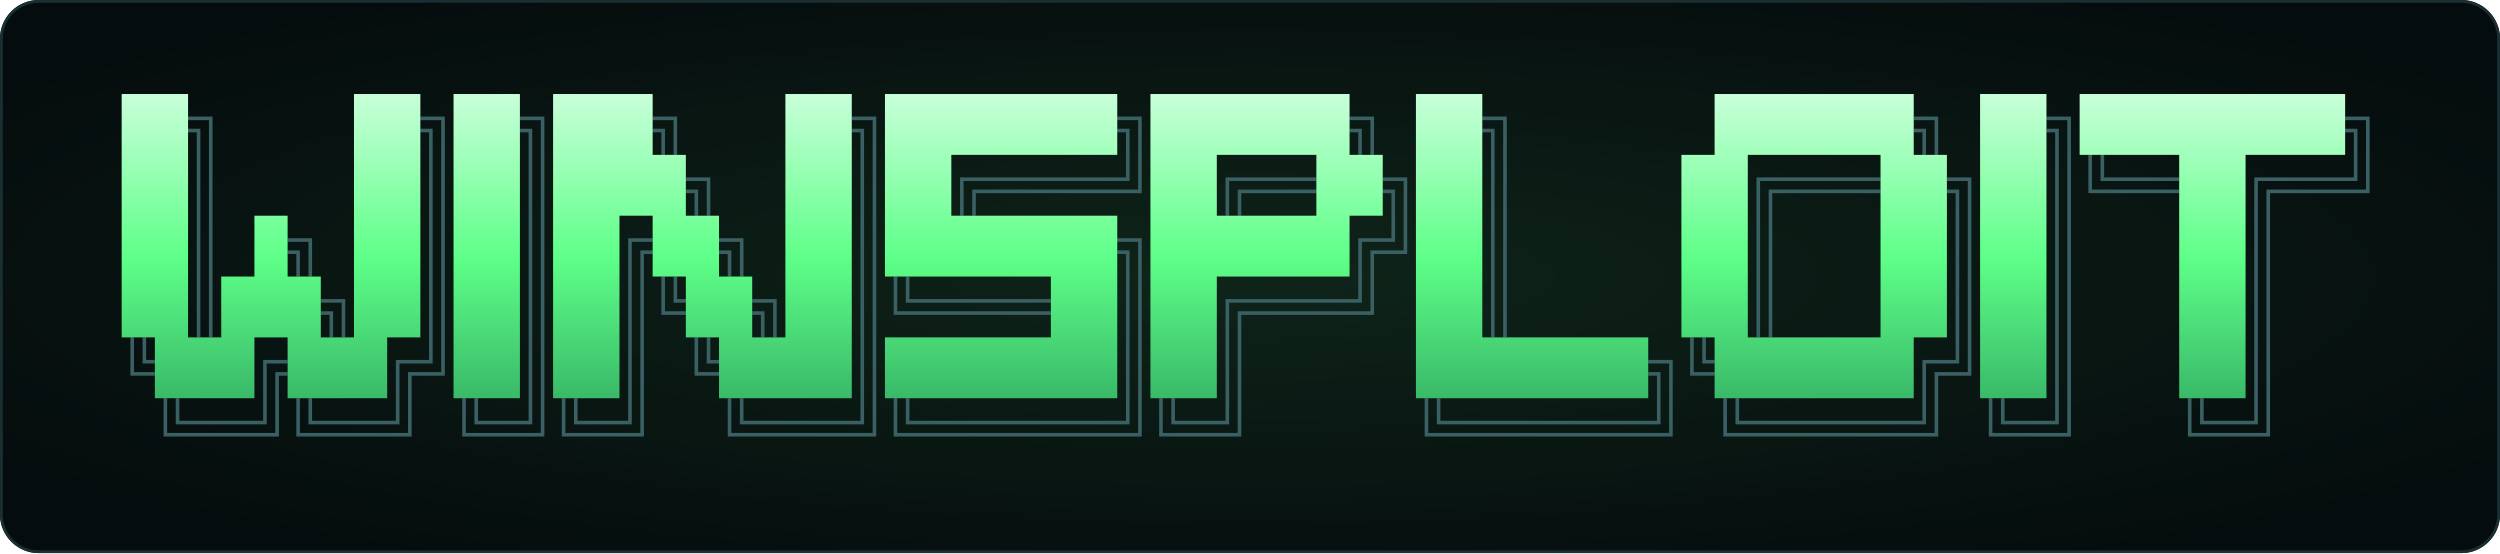
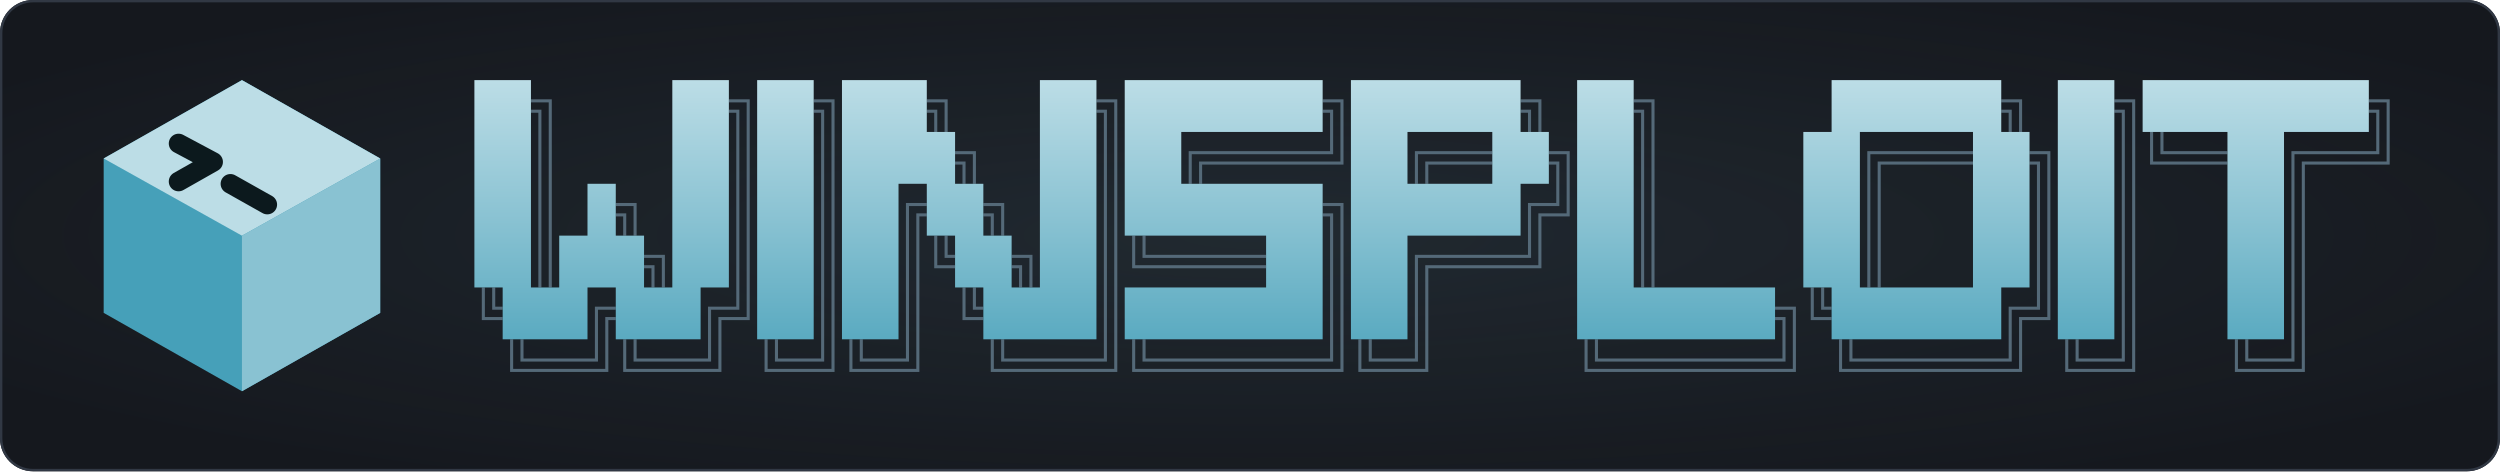
- <svg xmlns="http://www.w3.org/2000/svg" width="904" height="200" viewBox="0 0 904 200" role="img" aria-label="Winsploit">
+ <svg xmlns="http://www.w3.org/2000/svg" width="1061" height="200" viewBox="0 0 1061 200" role="img" aria-label="Winsploit">
  <defs>
    <linearGradient id="g" x1="0" y1="34" x2="0" y2="166" gradientUnits="userSpaceOnUse">
-       <stop offset="0" stop-color="#c8ffd9" />
-       <stop offset="0.45" stop-color="#5eff88" />
-       <stop offset="1" stop-color="#2a9b5c" />
+       <stop offset="0" stop-color="#BCDDE6" />
+       <stop offset="0.45" stop-color="#89C2D2" />
+       <stop offset="1" stop-color="#46A0B9" />
    </linearGradient>
    <radialGradient id="glow" cx="0.5" cy="0.5" r="0.6">
-       <stop offset="0" stop-color="#5eff88" stop-opacity="0.10" />
-       <stop offset="1" stop-color="#5eff88" stop-opacity="0" />
+       <stop offset="0" stop-color="#89C2D2" stop-opacity="0.10" />
+       <stop offset="1" stop-color="#89C2D2" stop-opacity="0" />
    </radialGradient>
  </defs>
-   <rect width="904" height="200" rx="14" fill="#050c0d" />
-   <rect width="904" height="200" rx="14" fill="url(#glow)" />
-   <rect x="0.5" y="0.5" width="903" height="199" rx="13.5" fill="none" stroke="#1b2f33" />
-   <path d="M68 42.8L76.2 42.8L76.2 56M68 47.2L71.8 47.2L71.8 56M152 42.8L160.2 42.8L160.2 56M152 47.2L155.8 47.2L155.8 56M188 42.8L196.2 42.8L196.2 56M188 47.2L191.8 47.2L191.8 56M236 42.8L244.2 42.8L244.2 56M236 47.2L239.8 47.2L239.8 56M308 42.8L316.2 42.8L316.2 56M308 47.2L311.8 47.2L311.8 56M404 42.8L412.2 42.8L412.2 56M404 47.2L407.8 47.2L407.8 56M488 42.8L496.2 42.8L496.2 56M488 47.2L491.8 47.2L491.8 56M536 42.8L544.2 42.8L544.2 56M536 47.2L539.8 47.2L539.8 56M692 42.8L700.2 42.8L700.2 56M692 47.2L695.8 47.2L695.8 56M740 42.8L748.2 42.8L748.2 56M740 47.2L743.8 47.2L743.8 56M848 42.8L856.2 42.8L856.2 56M848 47.2L851.8 47.2L851.8 56M71.8 56L71.8 78M76.2 56L76.2 78M155.8 56L155.8 78M160.2 56L160.2 78M191.8 56L191.8 78M196.2 56L196.2 78M248 64.8L256.2 64.8L256.2 78M248 69.2L251.8 69.2L251.8 78M311.8 56L311.8 78M316.2 56L316.2 78M347.8 78L347.8 64.8L356 64.8M352.2 78L352.2 69.2L356 69.2M356 64.8L368 64.8M356 69.2L368 69.2M368 64.8L380 64.8M368 69.2L380 69.2M380 64.8L392 64.8M380 69.2L392 69.2M392 64.8L404 64.8M392 69.2L404 69.2M412.2 56L412.2 69.2L404 69.2M407.8 56L407.8 64.8L404 64.8M443.8 78L443.8 64.8L452 64.8M448.2 78L448.2 69.2L452 69.2M452 64.8L464 64.8M452 69.2L464 69.2M464 64.8L476 64.8M464 69.2L476 69.2M500 64.8L508.2 64.8L508.2 78M500 69.2L503.8 69.2L503.8 78M539.8 56L539.8 78M544.2 56L544.2 78M635.8 78L635.8 64.8L644 64.8M640.2 78L640.2 69.2L644 69.2M644 64.8L656 64.8M644 69.2L656 69.2M656 64.8L668 64.8M656 69.2L668 69.2M668 64.8L680 64.8M668 69.2L680 69.2M704 64.8L712.2 64.8L712.2 78M704 69.2L707.8 69.2L707.8 78M743.8 56L743.8 78M748.2 56L748.2 78M755.8 56L755.8 69.2L764 69.2M760.2 56L760.2 64.8L764 64.8M764 64.8L776 64.8M764 69.2L776 69.2M776 64.8L788 64.8M776 69.2L788 69.2M815.8 78L815.8 64.8L824 64.8M820.2 78L820.2 69.2L824 69.2M824 64.8L836 64.8M824 69.2L836 69.2M836 64.8L848 64.8M836 69.2L848 69.2M856.2 56L856.2 69.2L848 69.2M851.8 56L851.8 64.8L848 64.8M71.8 78L71.8 100M76.2 78L76.2 100M104 86.8L112.2 86.8L112.2 100M104 91.2L107.8 91.2L107.8 100M155.8 78L155.8 100M160.2 78L160.2 100M191.8 78L191.8 100M196.2 78L196.2 100M227.8 100L227.8 86.8L236 86.8M232.2 100L232.2 91.2L236 91.2M260 86.8L268.2 86.8L268.2 100M260 91.2L263.8 91.2L263.8 100M311.8 78L311.8 100M316.2 78L316.2 100M404 86.8L412.2 86.8L412.2 100M404 91.2L407.8 91.2L407.8 100M491.8 100L491.8 86.8L500 86.8M496.2 100L496.2 91.2L500 91.2M508.2 78L508.2 91.2L500 91.2M503.8 78L503.8 86.8L500 86.8M539.8 78L539.8 100M544.2 78L544.2 100M635.8 78L635.8 100M640.2 78L640.2 100M707.8 78L707.8 100M712.2 78L712.2 100M743.8 78L743.8 100M748.2 78L748.2 100M815.8 78L815.8 100M820.2 78L820.2 100M71.8 100L71.8 122M76.2 100L76.2 122M116 108.8L124.2 108.8L124.2 122M116 113.2L119.8 113.2L119.8 122M155.8 100L155.8 122M160.2 100L160.2 122M191.8 100L191.8 122M196.2 100L196.2 122M227.8 100L227.8 122M232.2 100L232.2 122M239.8 100L239.8 113.2L248 113.2M244.2 100L244.2 108.8L248 108.8M272 108.8L280.2 108.8L280.2 122M272 113.2L275.8 113.2L275.8 122M311.8 100L311.8 122M316.2 100L316.2 122M323.8 100L323.8 113.2L332 113.2M328.2 100L328.2 108.8L332 108.8M332 108.8L344 108.8M332 113.2L344 113.2M344 108.8L356 108.8M344 113.2L356 113.2M356 108.8L368 108.8M356 113.2L368 113.2M368 108.8L380 108.8M368 113.2L380 113.2M407.8 100L407.8 122M412.2 100L412.2 122M443.8 122L443.8 108.8L452 108.8M448.2 122L448.2 113.2L452 113.2M452 108.8L464 108.8M452 113.2L464 113.2M464 108.8L476 108.8M464 113.2L476 113.2M476 108.8L488 108.8M476 113.2L488 113.2M496.2 100L496.2 113.2L488 113.2M491.8 100L491.8 108.8L488 108.8M539.8 100L539.8 122M544.2 100L544.2 122M635.8 100L635.8 122M640.2 100L640.2 122M707.8 100L707.8 122M712.2 100L712.2 122M743.8 100L743.8 122M748.2 100L748.2 122M815.8 100L815.8 122M820.2 100L820.2 122M47.8 122L47.8 135.2L56 135.2M52.2 122L52.2 130.8L56 130.8M95.8 144L95.8 130.8L104 130.8M100.2 144L100.2 135.2L104 135.2M143.8 144L143.8 130.8L152 130.8M148.2 144L148.2 135.2L152 135.2M160.2 122L160.2 135.2L152 135.2M155.8 122L155.8 130.8L152 130.8M191.8 122L191.8 144M196.2 122L196.2 144M227.8 122L227.8 144M232.2 122L232.2 144M251.8 122L251.8 135.2L260 135.2M256.2 122L256.2 130.8L260 130.8M311.8 122L311.8 144M316.2 122L316.2 144M407.8 122L407.8 144M412.2 122L412.2 144M443.8 122L443.8 144M448.2 122L448.2 144M596 130.8L604.2 130.8L604.2 144M596 135.2L599.8 135.2L599.8 144M611.8 122L611.8 135.2L620 135.2M616.2 122L616.2 130.8L620 130.8M695.8 144L695.8 130.8L704 130.8M700.2 144L700.2 135.2L704 135.2M712.2 122L712.2 135.2L704 135.2M707.8 122L707.8 130.8L704 130.8M743.8 122L743.8 144M748.2 122L748.2 144M815.8 122L815.8 144M820.2 122L820.2 144M59.8 144L59.8 157.2L68 157.2M64.2 144L64.2 152.8L68 152.8M68 152.8L80 152.8M68 157.2L80 157.2M80 152.8L92 152.8M80 157.2L92 157.2M100.2 144L100.2 157.2L92 157.2M95.8 144L95.8 152.8L92 152.8M107.8 144L107.8 157.2L116 157.2M112.2 144L112.2 152.8L116 152.8M116 152.8L128 152.8M116 157.2L128 157.2M128 152.8L140 152.8M128 157.2L140 157.2M148.2 144L148.2 157.2L140 157.2M143.8 144L143.8 152.8L140 152.8M167.8 144L167.8 157.2L176 157.2M172.2 144L172.2 152.8L176 152.8M176 152.8L188 152.8M176 157.2L188 157.2M196.2 144L196.2 157.2L188 157.2M191.8 144L191.8 152.8L188 152.8M203.8 144L203.8 157.2L212 157.2M208.2 144L208.2 152.8L212 152.8M212 152.8L224 152.8M212 157.2L224 157.2M232.2 144L232.2 157.2L224 157.2M227.8 144L227.8 152.8L224 152.8M263.8 144L263.8 157.2L272 157.2M268.2 144L268.2 152.8L272 152.8M272 152.8L284 152.8M272 157.2L284 157.2M284 152.8L296 152.8M284 157.2L296 157.2M296 152.8L308 152.8M296 157.2L308 157.2M316.2 144L316.2 157.2L308 157.2M311.8 144L311.8 152.8L308 152.8M323.8 144L323.8 157.2L332 157.2M328.2 144L328.2 152.8L332 152.8M332 152.8L344 152.8M332 157.2L344 157.2M344 152.8L356 152.8M344 157.2L356 157.2M356 152.8L368 152.8M356 157.2L368 157.2M368 152.8L380 152.8M368 157.2L380 157.2M380 152.8L392 152.8M380 157.2L392 157.2M392 152.8L404 152.8M392 157.2L404 157.2M412.2 144L412.2 157.2L404 157.2M407.8 144L407.8 152.8L404 152.8M419.8 144L419.8 157.2L428 157.2M424.2 144L424.2 152.8L428 152.8M428 152.8L440 152.8M428 157.2L440 157.2M448.2 144L448.2 157.2L440 157.2M443.8 144L443.8 152.8L440 152.8M515.8 144L515.8 157.2L524 157.2M520.2 144L520.2 152.8L524 152.8M524 152.8L536 152.8M524 157.2L536 157.2M536 152.8L548 152.8M536 157.2L548 157.2M548 152.8L560 152.8M548 157.2L560 157.2M560 152.8L572 152.8M560 157.2L572 157.2M572 152.8L584 152.8M572 157.2L584 157.2M584 152.8L596 152.8M584 157.2L596 157.2M604.2 144L604.2 157.2L596 157.2M599.8 144L599.8 152.8L596 152.8M623.8 144L623.8 157.2L632 157.2M628.2 144L628.2 152.8L632 152.8M632 152.8L644 152.8M632 157.2L644 157.2M644 152.8L656 152.8M644 157.2L656 157.2M656 152.8L668 152.8M656 157.2L668 157.2M668 152.8L680 152.8M668 157.2L680 157.2M680 152.8L692 152.8M680 157.2L692 157.2M700.2 144L700.2 157.2L692 157.2M695.8 144L695.8 152.8L692 152.8M719.8 144L719.8 157.2L728 157.2M724.2 144L724.2 152.8L728 152.8M728 152.8L740 152.8M728 157.2L740 157.2M748.2 144L748.2 157.2L740 157.2M743.8 144L743.8 152.8L740 152.8M791.8 144L791.8 157.2L800 157.2M796.2 144L796.2 152.8L800 152.8M800 152.8L812 152.8M800 157.2L812 157.2M820.2 144L820.2 157.2L812 157.2M815.8 144L815.8 152.8L812 152.8" fill="none" stroke="#3a6063" stroke-width="1.3" stroke-linejoin="miter" />
-   <path fill="url(#g)" d="M44 34h24v22h-24zM128 34h24v22h-24zM164 34h24v22h-24zM200 34h36v22h-36zM284 34h24v22h-24zM320 34h84v22h-84zM416 34h72v22h-72zM512 34h24v22h-24zM620 34h72v22h-72zM716 34h24v22h-24zM752 34h96v22h-96zM44 56h24v22h-24zM128 56h24v22h-24zM164 56h24v22h-24zM200 56h48v22h-48zM284 56h24v22h-24zM320 56h24v22h-24zM416 56h24v22h-24zM476 56h24v22h-24zM512 56h24v22h-24zM608 56h24v22h-24zM680 56h24v22h-24zM716 56h24v22h-24zM788 56h24v22h-24zM44 78h24v22h-24zM92 78h12v22h-12zM128 78h24v22h-24zM164 78h24v22h-24zM200 78h24v22h-24zM236 78h24v22h-24zM284 78h24v22h-24zM320 78h84v22h-84zM416 78h72v22h-72zM512 78h24v22h-24zM608 78h24v22h-24zM680 78h24v22h-24zM716 78h24v22h-24zM788 78h24v22h-24zM44 100h24v22h-24zM80 100h36v22h-36zM128 100h24v22h-24zM164 100h24v22h-24zM200 100h24v22h-24zM248 100h24v22h-24zM284 100h24v22h-24zM380 100h24v22h-24zM416 100h24v22h-24zM512 100h24v22h-24zM608 100h24v22h-24zM680 100h24v22h-24zM716 100h24v22h-24zM788 100h24v22h-24zM56 122h36v22h-36zM104 122h36v22h-36zM164 122h24v22h-24zM200 122h24v22h-24zM260 122h48v22h-48zM320 122h84v22h-84zM416 122h24v22h-24zM512 122h84v22h-84zM620 122h72v22h-72zM716 122h24v22h-24zM788 122h24v22h-24z" />
+   <rect width="1061" height="200" rx="14" fill="#15181e" />
+   <rect width="1061" height="200" rx="14" fill="url(#glow)" />
+   <rect x="0.5" y="0.5" width="1060" height="199" rx="13.5" fill="none" stroke="#313844" />
+   <path d="M225.33 42.8L233.53 42.8L233.53 56M225.33 47.2L229.13 47.2L229.13 56M309.33 42.8L317.53 42.8L317.53 56M309.33 47.2L313.13 47.2L313.13 56M345.33 42.8L353.53 42.8L353.53 56M345.33 47.2L349.13 47.2L349.13 56M393.33 42.8L401.53 42.8L401.53 56M393.33 47.2L397.13 47.2L397.13 56M465.33 42.8L473.53 42.8L473.53 56M465.33 47.2L469.13 47.2L469.13 56M561.33 42.8L569.53 42.8L569.53 56M561.33 47.2L565.13 47.2L565.13 56M645.33 42.8L653.53 42.8L653.53 56M645.33 47.2L649.13 47.2L649.13 56M693.33 42.8L701.53 42.8L701.53 56M693.33 47.2L697.13 47.2L697.13 56M849.33 42.8L857.53 42.8L857.53 56M849.33 47.2L853.13 47.2L853.13 56M897.33 42.8L905.53 42.8L905.53 56M897.33 47.2L901.13 47.2L901.13 56M1005.33 42.8L1013.53 42.8L1013.53 56M1005.33 47.2L1009.13 47.2L1009.13 56M229.13 56L229.13 78M233.53 56L233.53 78M313.13 56L313.13 78M317.53 56L317.53 78M349.13 56L349.13 78M353.53 56L353.53 78M405.33 64.8L413.53 64.8L413.53 78M405.33 69.2L409.13 69.2L409.13 78M469.13 56L469.13 78M473.53 56L473.53 78M505.13 78L505.13 64.8L513.33 64.8M509.53 78L509.53 69.2L513.33 69.2M513.33 64.8L525.33 64.8M513.33 69.2L525.33 69.2M525.33 64.8L537.33 64.8M525.33 69.2L537.33 69.2M537.33 64.8L549.33 64.8M537.33 69.2L549.33 69.2M549.33 64.8L561.33 64.8M549.33 69.2L561.33 69.2M569.53 56L569.53 69.2L561.33 69.2M565.13 56L565.13 64.8L561.33 64.8M601.13 78L601.13 64.8L609.33 64.8M605.53 78L605.53 69.2L609.33 69.2M609.33 64.8L621.33 64.8M609.33 69.2L621.33 69.2M621.33 64.8L633.33 64.8M621.33 69.2L633.33 69.2M657.33 64.8L665.53 64.8L665.53 78M657.33 69.2L661.13 69.2L661.13 78M697.13 56L697.13 78M701.53 56L701.53 78M793.13 78L793.13 64.8L801.33 64.8M797.53 78L797.53 69.2L801.33 69.2M801.33 64.8L813.33 64.8M801.33 69.2L813.33 69.2M813.33 64.8L825.33 64.8M813.33 69.2L825.33 69.2M825.33 64.8L837.33 64.8M825.33 69.2L837.33 69.2M861.33 64.8L869.53 64.8L869.53 78M861.33 69.2L865.13 69.2L865.13 78M901.13 56L901.13 78M905.53 56L905.53 78M913.13 56L913.13 69.2L921.33 69.2M917.53 56L917.53 64.8L921.33 64.8M921.33 64.8L933.33 64.8M921.33 69.2L933.33 69.2M933.33 64.8L945.33 64.8M933.33 69.2L945.33 69.2M973.13 78L973.13 64.8L981.33 64.8M977.53 78L977.53 69.2L981.33 69.2M981.33 64.8L993.33 64.8M981.33 69.2L993.33 69.2M993.33 64.8L1005.33 64.8M993.33 69.2L1005.33 69.2M1013.53 56L1013.53 69.2L1005.33 69.2M1009.13 56L1009.13 64.8L1005.33 64.8M229.13 78L229.13 100M233.53 78L233.53 100M261.33 86.8L269.53 86.8L269.53 100M261.33 91.2L265.13 91.2L265.13 100M313.13 78L313.13 100M317.53 78L317.53 100M349.13 78L349.13 100M353.53 78L353.53 100M385.13 100L385.13 86.8L393.33 86.8M389.53 100L389.53 91.2L393.33 91.2M417.33 86.8L425.53 86.8L425.53 100M417.33 91.2L421.13 91.2L421.13 100M469.13 78L469.13 100M473.53 78L473.53 100M561.33 86.8L569.53 86.8L569.53 100M561.33 91.2L565.13 91.2L565.13 100M649.13 100L649.13 86.8L657.33 86.8M653.53 100L653.53 91.2L657.33 91.2M665.53 78L665.53 91.2L657.33 91.2M661.13 78L661.13 86.8L657.33 86.8M697.13 78L697.13 100M701.53 78L701.53 100M793.13 78L793.13 100M797.53 78L797.53 100M865.13 78L865.13 100M869.53 78L869.53 100M901.13 78L901.13 100M905.53 78L905.53 100M973.13 78L973.13 100M977.53 78L977.53 100M229.13 100L229.13 122M233.53 100L233.53 122M273.33 108.8L281.53 108.8L281.53 122M273.33 113.2L277.13 113.2L277.13 122M313.13 100L313.13 122M317.53 100L317.53 122M349.13 100L349.13 122M353.53 100L353.53 122M385.13 100L385.13 122M389.53 100L389.53 122M397.13 100L397.13 113.2L405.33 113.2M401.53 100L401.53 108.8L405.33 108.8M429.33 108.8L437.53 108.8L437.53 122M429.33 113.2L433.13 113.2L433.13 122M469.13 100L469.13 122M473.53 100L473.53 122M481.13 100L481.13 113.2L489.33 113.2M485.53 100L485.53 108.8L489.33 108.8M489.33 108.8L501.33 108.8M489.33 113.2L501.33 113.2M501.33 108.8L513.33 108.8M501.33 113.2L513.33 113.2M513.33 108.8L525.33 108.8M513.33 113.2L525.33 113.2M525.33 108.8L537.33 108.8M525.33 113.2L537.33 113.2M565.13 100L565.13 122M569.53 100L569.53 122M601.13 122L601.13 108.8L609.33 108.8M605.53 122L605.53 113.2L609.33 113.2M609.33 108.8L621.33 108.8M609.33 113.2L621.33 113.2M621.33 108.8L633.33 108.8M621.33 113.2L633.33 113.2M633.33 108.8L645.33 108.8M633.33 113.2L645.33 113.2M653.53 100L653.53 113.2L645.33 113.2M649.13 100L649.13 108.8L645.33 108.8M697.13 100L697.13 122M701.53 100L701.53 122M793.13 100L793.13 122M797.53 100L797.53 122M865.13 100L865.13 122M869.53 100L869.53 122M901.13 100L901.13 122M905.53 100L905.53 122M973.13 100L973.13 122M977.53 100L977.53 122M205.13 122L205.13 135.2L213.33 135.2M209.53 122L209.53 130.8L213.33 130.8M253.13 144L253.13 130.8L261.33 130.8M257.53 144L257.53 135.2L261.33 135.2M301.13 144L301.13 130.8L309.33 130.8M305.53 144L305.53 135.2L309.33 135.2M317.53 122L317.53 135.2L309.33 135.2M313.13 122L313.13 130.8L309.33 130.8M349.13 122L349.13 144M353.53 122L353.53 144M385.13 122L385.13 144M389.53 122L389.53 144M409.13 122L409.13 135.2L417.33 135.2M413.53 122L413.53 130.8L417.33 130.8M469.13 122L469.13 144M473.53 122L473.53 144M565.13 122L565.13 144M569.53 122L569.53 144M601.13 122L601.13 144M605.53 122L605.53 144M753.33 130.8L761.53 130.8L761.53 144M753.33 135.2L757.13 135.2L757.13 144M769.13 122L769.13 135.2L777.33 135.2M773.53 122L773.53 130.8L777.33 130.8M853.13 144L853.13 130.8L861.33 130.8M857.53 144L857.53 135.2L861.33 135.2M869.53 122L869.53 135.2L861.33 135.2M865.13 122L865.13 130.8L861.33 130.8M901.13 122L901.13 144M905.53 122L905.53 144M973.13 122L973.13 144M977.53 122L977.53 144M217.13 144L217.13 157.2L225.33 157.2M221.53 144L221.53 152.8L225.33 152.8M225.33 152.8L237.33 152.8M225.33 157.2L237.33 157.2M237.33 152.8L249.33 152.8M237.33 157.2L249.33 157.2M257.53 144L257.53 157.2L249.33 157.2M253.13 144L253.13 152.8L249.33 152.8M265.13 144L265.13 157.2L273.33 157.2M269.53 144L269.53 152.8L273.33 152.8M273.33 152.8L285.33 152.8M273.33 157.2L285.33 157.2M285.33 152.8L297.33 152.8M285.33 157.2L297.33 157.2M305.53 144L305.53 157.2L297.33 157.2M301.13 144L301.13 152.8L297.33 152.8M325.13 144L325.13 157.2L333.33 157.2M329.53 144L329.53 152.8L333.33 152.8M333.33 152.8L345.33 152.8M333.33 157.2L345.33 157.2M353.53 144L353.53 157.2L345.33 157.2M349.13 144L349.13 152.8L345.33 152.8M361.13 144L361.13 157.2L369.33 157.2M365.53 144L365.53 152.8L369.33 152.8M369.33 152.8L381.33 152.8M369.33 157.2L381.33 157.2M389.53 144L389.53 157.2L381.33 157.2M385.13 144L385.13 152.8L381.33 152.8M421.13 144L421.13 157.2L429.33 157.2M425.53 144L425.53 152.8L429.33 152.8M429.33 152.8L441.33 152.8M429.33 157.2L441.33 157.2M441.33 152.8L453.33 152.8M441.33 157.2L453.33 157.2M453.33 152.8L465.33 152.8M453.33 157.2L465.33 157.2M473.53 144L473.53 157.2L465.33 157.2M469.13 144L469.13 152.8L465.33 152.8M481.13 144L481.13 157.2L489.33 157.2M485.53 144L485.53 152.8L489.33 152.8M489.33 152.8L501.33 152.8M489.33 157.2L501.33 157.2M501.33 152.8L513.33 152.8M501.33 157.2L513.33 157.2M513.33 152.8L525.33 152.8M513.33 157.2L525.33 157.2M525.33 152.8L537.33 152.8M525.33 157.2L537.33 157.2M537.33 152.8L549.33 152.8M537.33 157.2L549.33 157.2M549.33 152.8L561.33 152.8M549.33 157.2L561.33 157.2M569.53 144L569.53 157.2L561.33 157.2M565.13 144L565.13 152.8L561.33 152.8M577.13 144L577.13 157.2L585.33 157.2M581.53 144L581.53 152.8L585.33 152.8M585.33 152.8L597.33 152.8M585.33 157.2L597.33 157.2M605.53 144L605.53 157.2L597.33 157.2M601.13 144L601.13 152.8L597.33 152.8M673.13 144L673.13 157.2L681.33 157.2M677.53 144L677.53 152.8L681.33 152.8M681.33 152.8L693.33 152.8M681.33 157.2L693.33 157.2M693.33 152.8L705.33 152.8M693.33 157.2L705.33 157.2M705.33 152.8L717.33 152.8M705.33 157.2L717.33 157.2M717.33 152.8L729.33 152.8M717.33 157.2L729.33 157.2M729.33 152.8L741.33 152.8M729.33 157.2L741.33 157.2M741.33 152.8L753.33 152.8M741.33 157.2L753.33 157.2M761.53 144L761.53 157.2L753.33 157.2M757.13 144L757.13 152.8L753.33 152.8M781.13 144L781.13 157.2L789.33 157.2M785.53 144L785.53 152.8L789.33 152.8M789.33 152.8L801.33 152.8M789.33 157.2L801.33 157.2M801.33 152.8L813.33 152.8M801.33 157.2L813.33 157.2M813.33 152.8L825.33 152.8M813.33 157.2L825.33 157.2M825.33 152.8L837.33 152.8M825.33 157.2L837.33 157.2M837.33 152.8L849.33 152.8M837.33 157.2L849.33 157.2M857.53 144L857.53 157.2L849.33 157.2M853.13 144L853.13 152.8L849.33 152.8M877.13 144L877.13 157.2L885.33 157.2M881.53 144L881.53 152.8L885.33 152.8M885.33 152.8L897.33 152.8M885.33 157.2L897.33 157.2M905.53 144L905.53 157.2L897.33 157.2M901.13 144L901.13 152.8L897.33 152.8M949.13 144L949.13 157.2L957.33 157.2M953.53 144L953.53 152.8L957.33 152.8M957.33 152.8L969.33 152.8M957.33 157.2L969.33 157.2M977.53 144L977.53 157.2L969.33 157.2M973.13 144L973.13 152.8L969.33 152.8" fill="none" stroke="#546978" stroke-width="1.3" stroke-linejoin="miter" />
+   <path fill="url(#g)" d="M201.333 34h24v22h-24zM285.333 34h24v22h-24zM321.333 34h24v22h-24zM357.333 34h36v22h-36zM441.333 34h24v22h-24zM477.333 34h84v22h-84zM573.333 34h72v22h-72zM669.333 34h24v22h-24zM777.333 34h72v22h-72zM873.333 34h24v22h-24zM909.333 34h96v22h-96zM201.333 56h24v22h-24zM285.333 56h24v22h-24zM321.333 56h24v22h-24zM357.333 56h48v22h-48zM441.333 56h24v22h-24zM477.333 56h24v22h-24zM573.333 56h24v22h-24zM633.333 56h24v22h-24zM669.333 56h24v22h-24zM765.333 56h24v22h-24zM837.333 56h24v22h-24zM873.333 56h24v22h-24zM945.333 56h24v22h-24zM201.333 78h24v22h-24zM249.333 78h12v22h-12zM285.333 78h24v22h-24zM321.333 78h24v22h-24zM357.333 78h24v22h-24zM393.333 78h24v22h-24zM441.333 78h24v22h-24zM477.333 78h84v22h-84zM573.333 78h72v22h-72zM669.333 78h24v22h-24zM765.333 78h24v22h-24zM837.333 78h24v22h-24zM873.333 78h24v22h-24zM945.333 78h24v22h-24zM201.333 100h24v22h-24zM237.333 100h36v22h-36zM285.333 100h24v22h-24zM321.333 100h24v22h-24zM357.333 100h24v22h-24zM405.333 100h24v22h-24zM441.333 100h24v22h-24zM537.333 100h24v22h-24zM573.333 100h24v22h-24zM669.333 100h24v22h-24zM765.333 100h24v22h-24zM837.333 100h24v22h-24zM873.333 100h24v22h-24zM945.333 100h24v22h-24zM213.333 122h36v22h-36zM261.333 122h36v22h-36zM321.333 122h24v22h-24zM357.333 122h24v22h-24zM417.333 122h48v22h-48zM477.333 122h84v22h-84zM573.333 122h24v22h-24zM669.333 122h84v22h-84zM777.333 122h72v22h-72zM873.333 122h24v22h-24zM945.333 122h24v22h-24z" />
+   <g transform="translate(24.44 21.78) scale(4.89)">
+     <path d="M16 2.5 28 9.3v13.4L16 29.5 4 22.7V9.3z" fill="#46A0B9" />
+     <path d="M16 2.5 28 9.3 16 16 4 9.3z" fill="#BCDDE6" />
+     <path d="M16 16 28 9.3v13.4L16 29.5z" fill="#89C2D2" />
+     <path d="M10.5 8l3 1.6-3 1.7M15 11.5l3.2 1.8" fill="none" stroke="#0C191D" stroke-width="1.7" stroke-linecap="round" stroke-linejoin="round" />
+   </g>
</svg>
